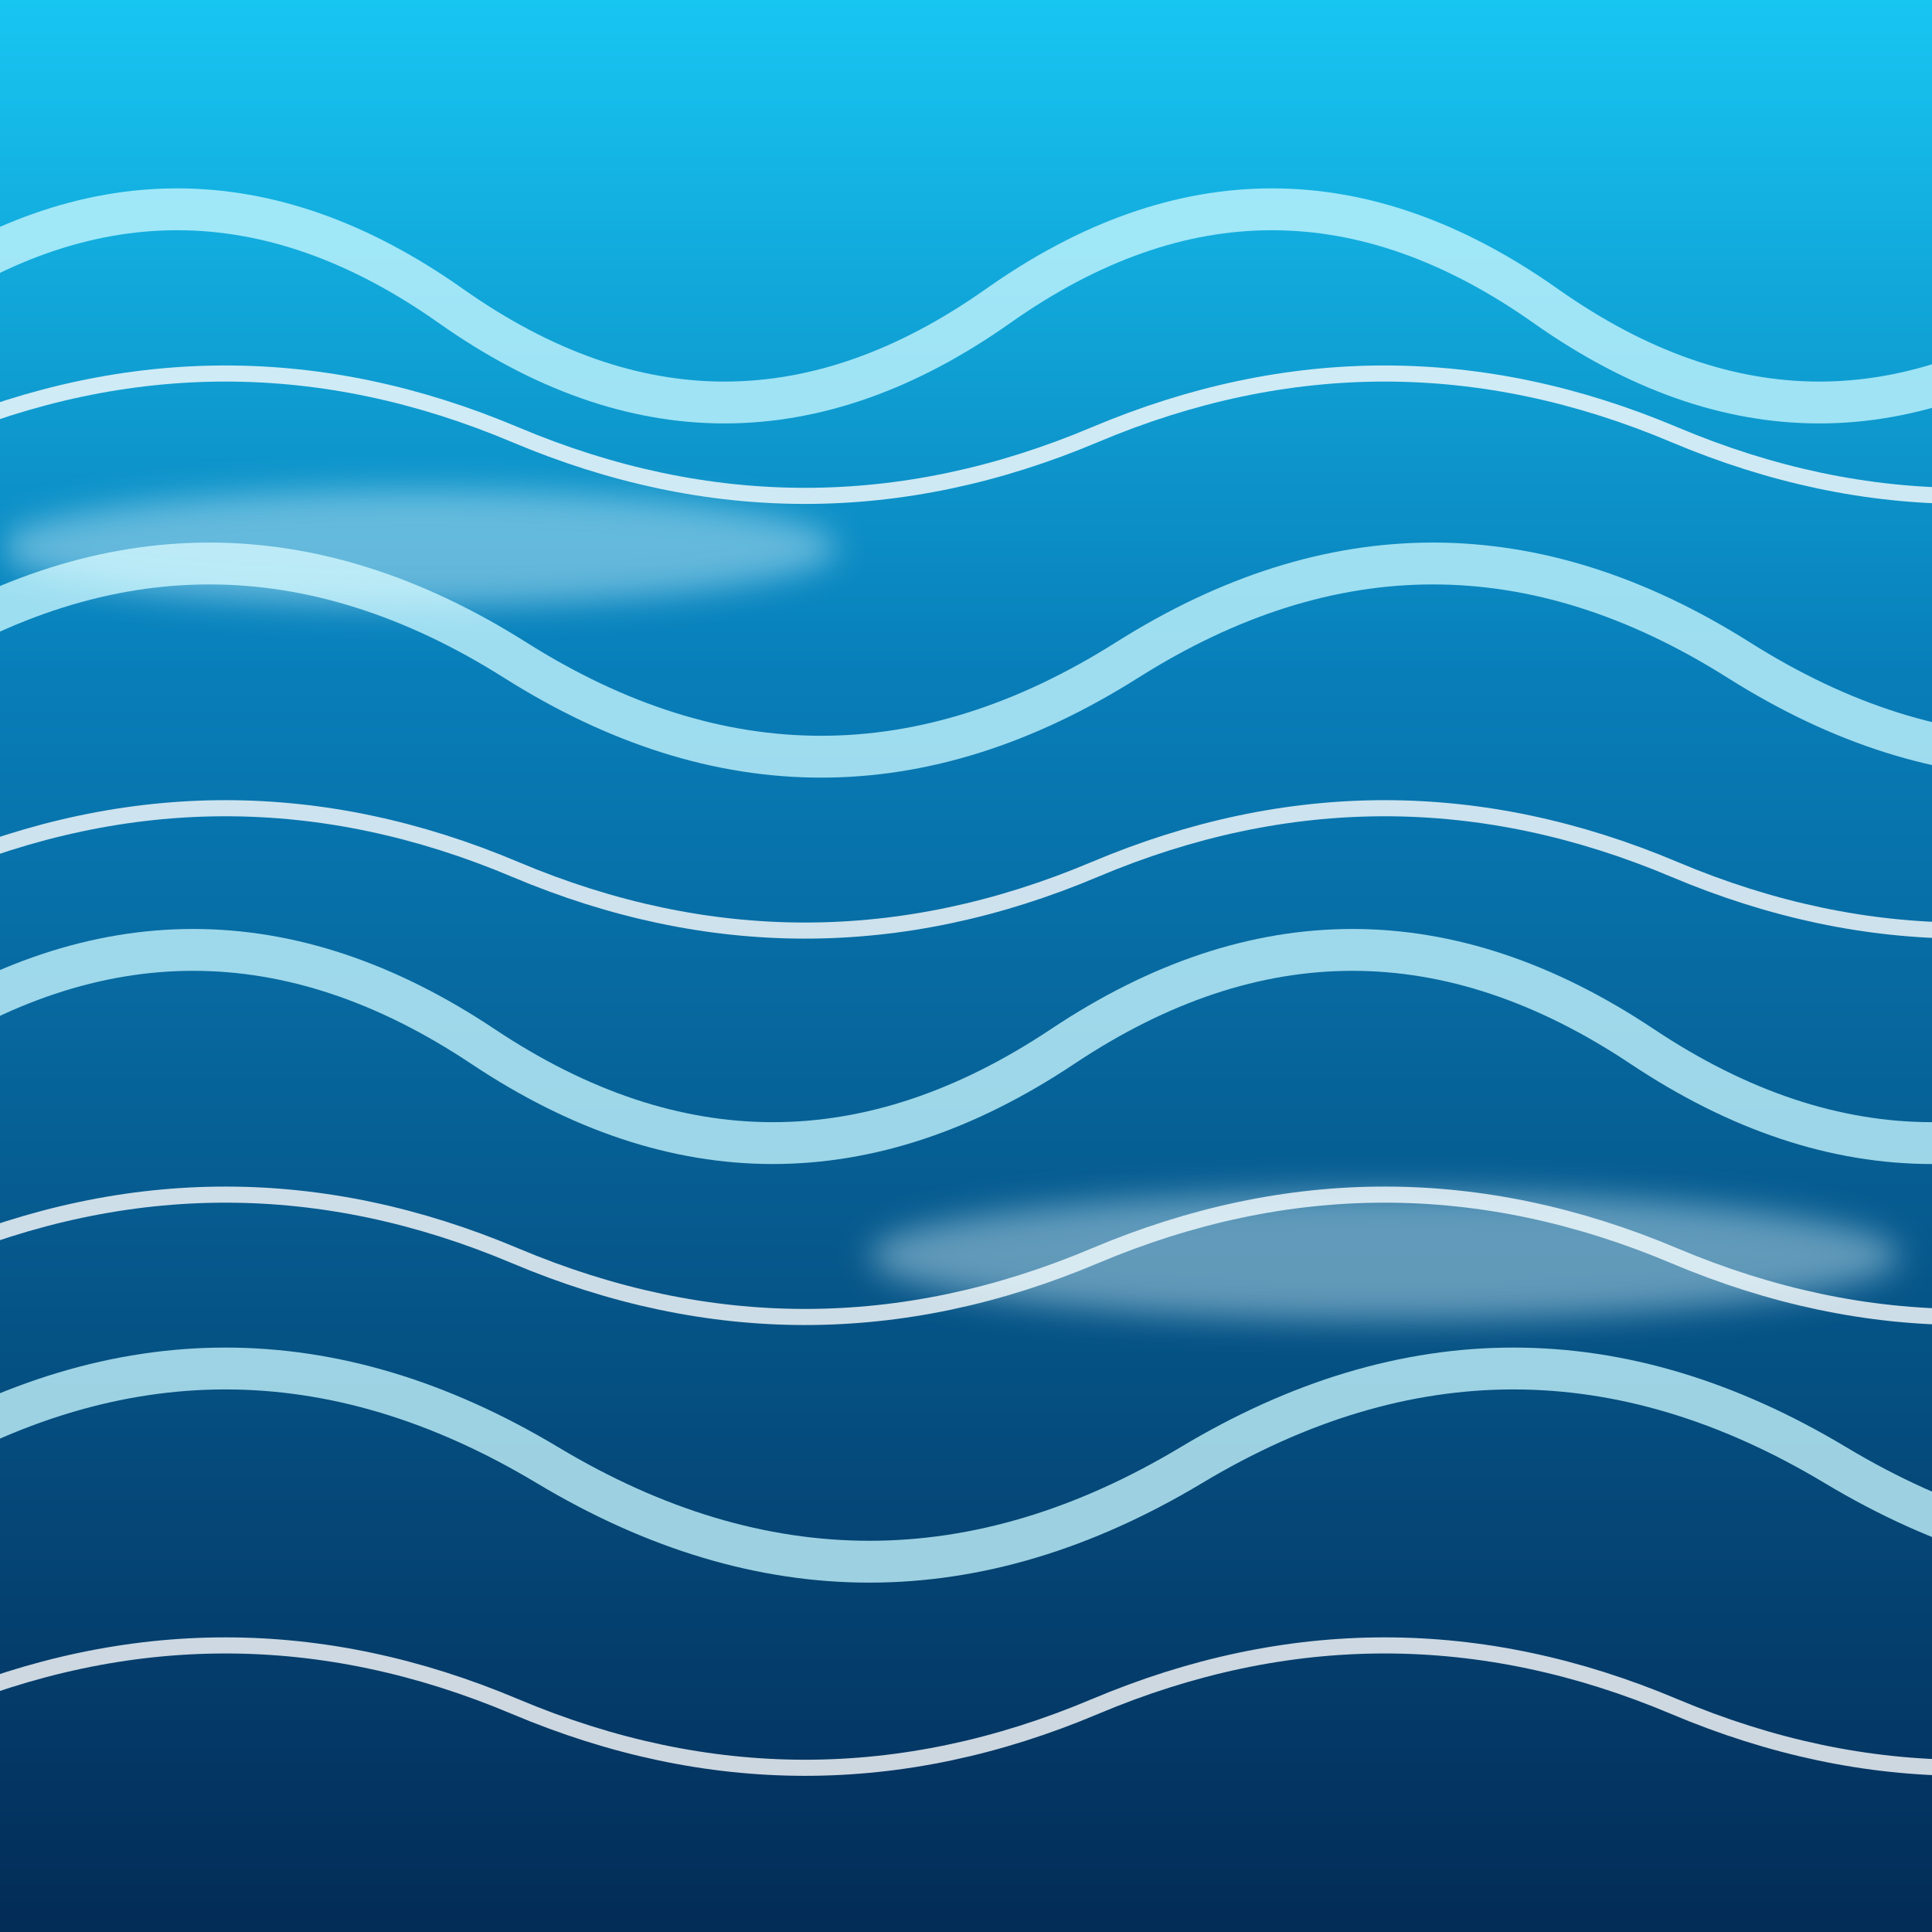
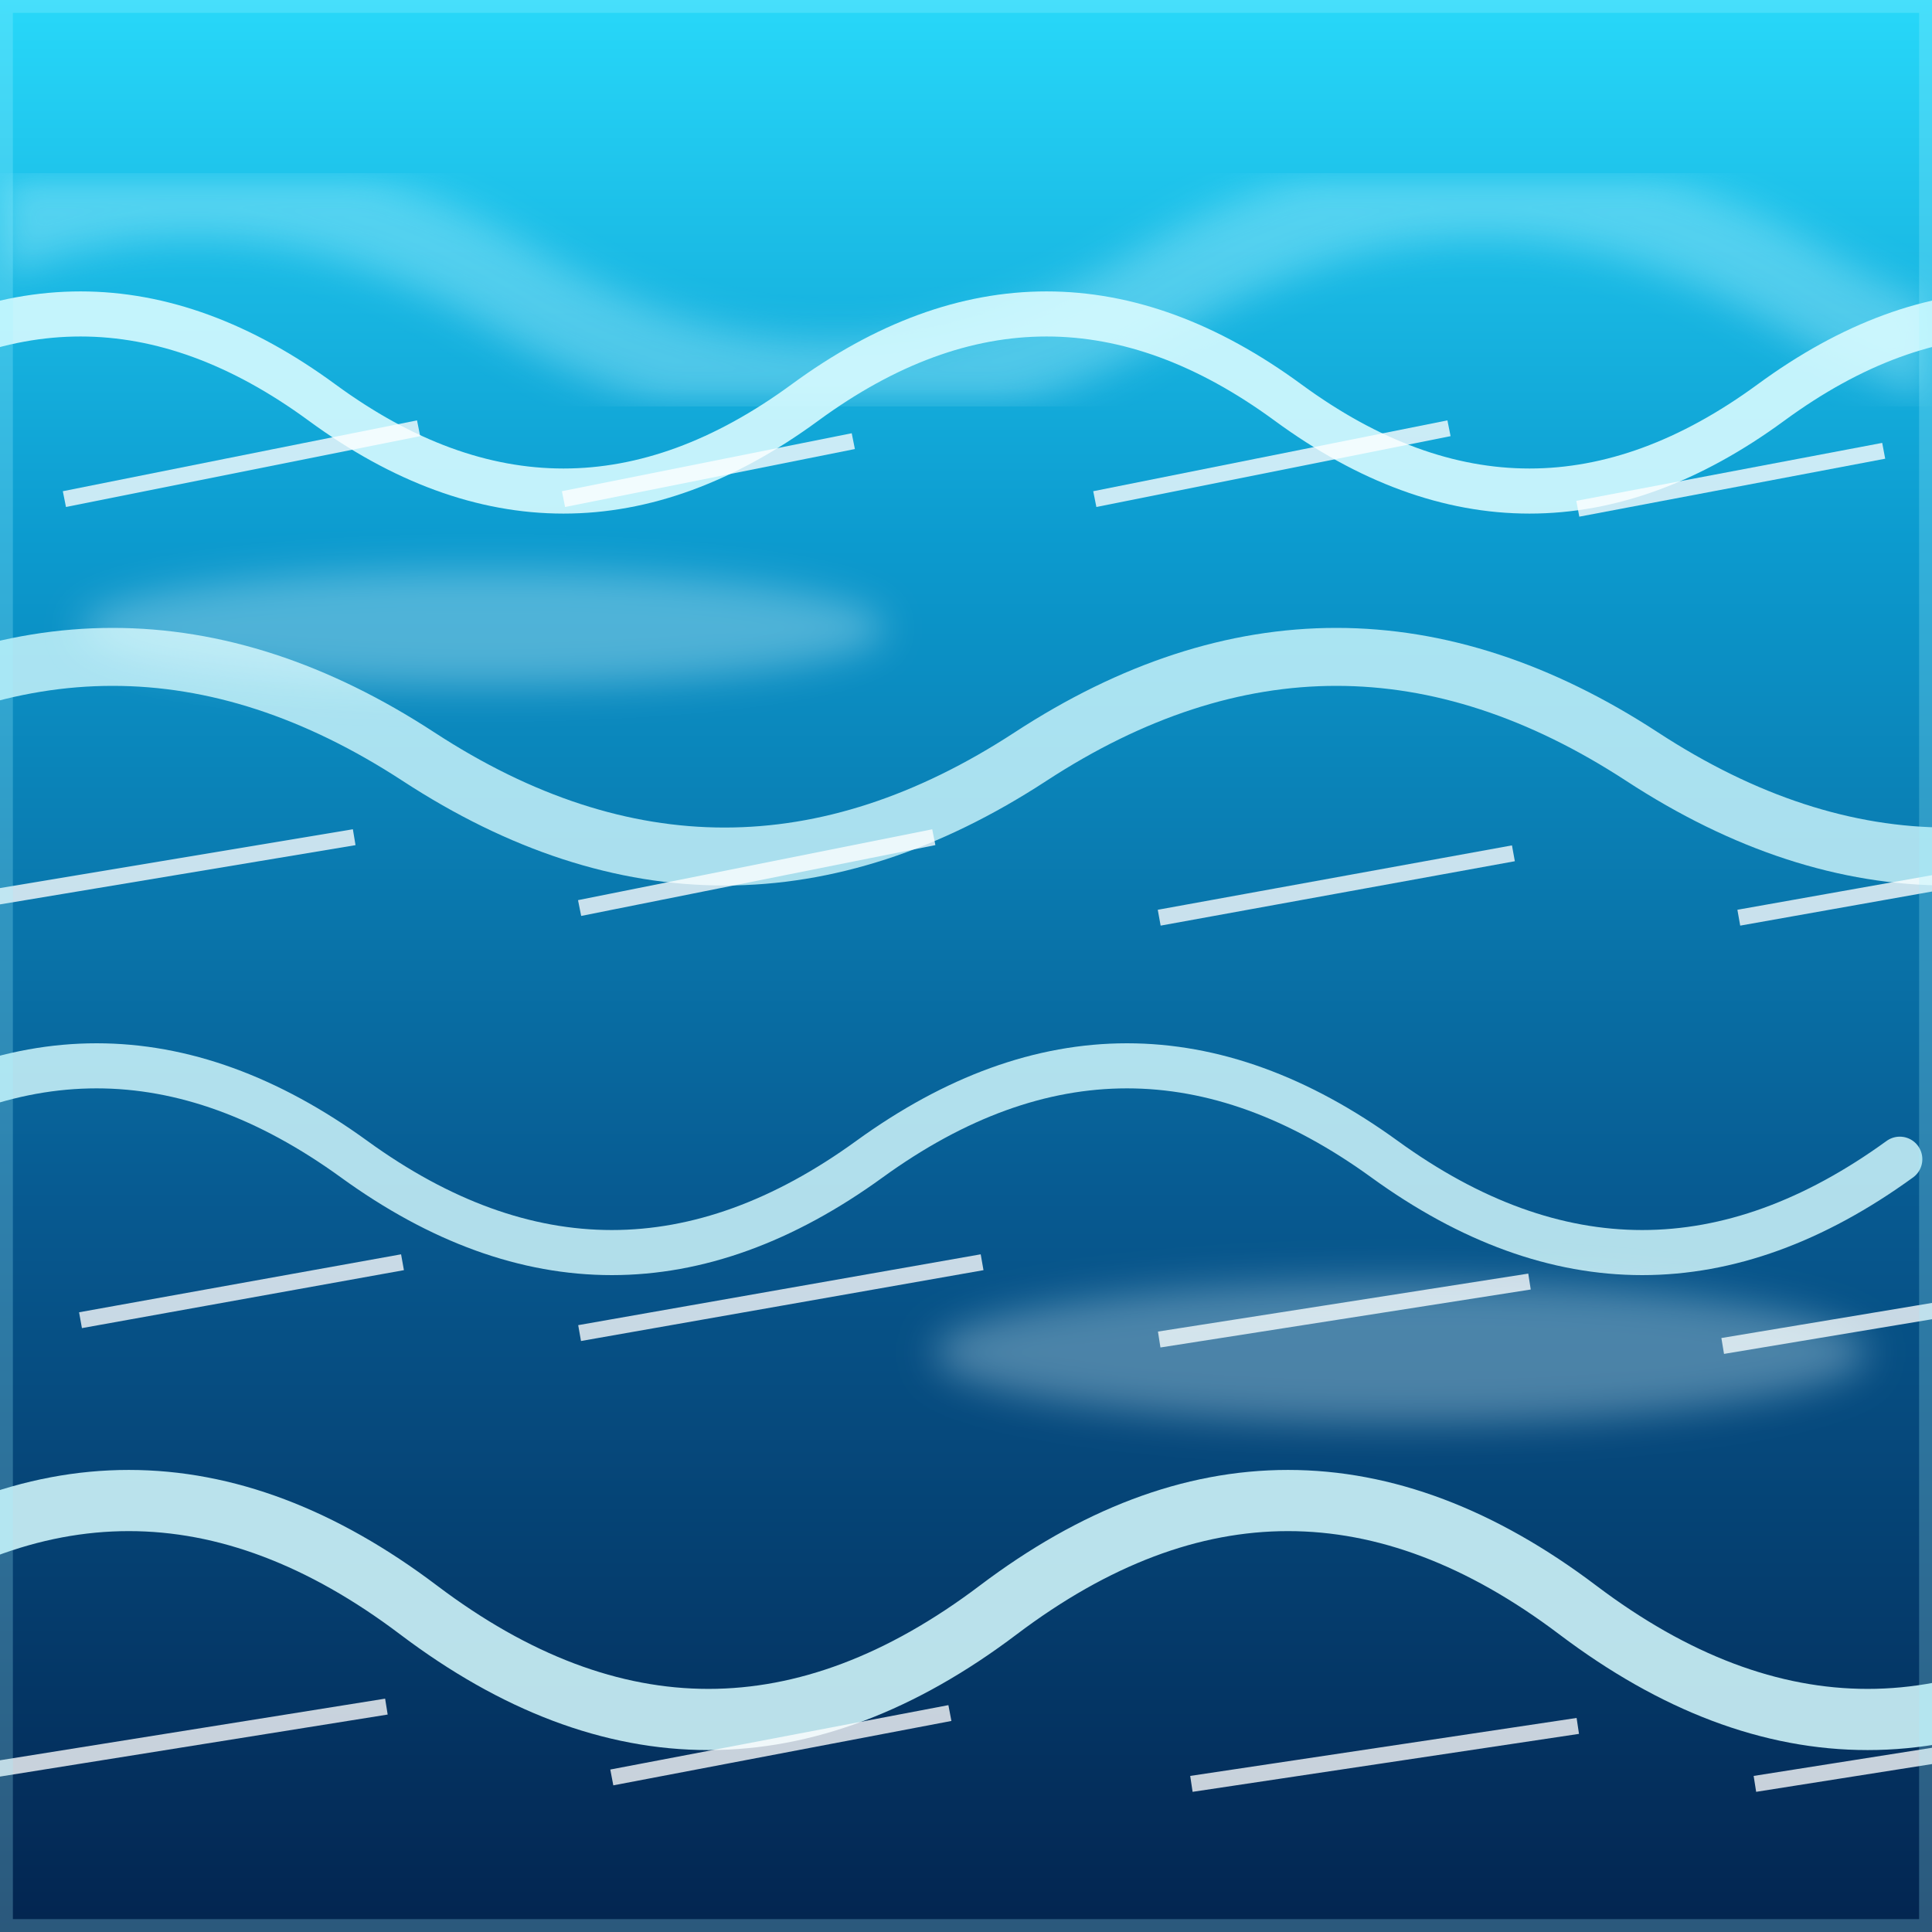
<svg xmlns="http://www.w3.org/2000/svg" viewBox="0 0 600 600">
  <defs>
-     <linearGradient id="o" x2="0" y2="1">
-       <stop stop-color="#18c7f3" />
-       <stop offset=".35" stop-color="#087eb9" />
-       <stop offset="1" stop-color="#032b56" />
+     <linearGradient id="sea" x2="0" y2="1">
+       <stop stop-color="#28d9fa" />
+       <stop offset=".28" stop-color="#0c9bcf" />
+       <stop offset=".62" stop-color="#075a91" />
+       <stop offset="1" stop-color="#03244f" />
    </linearGradient>
-     <filter id="g">
-       <feGaussianBlur stdDeviation="5" />
+     <linearGradient id="foam" x2="0" y2="1">
+       <stop stop-color="#fff" />
+       <stop offset="1" stop-color="#9cefff" stop-opacity="0" />
+     </linearGradient>
+     <filter id="blur">
+       <feGaussianBlur stdDeviation="6" />
    </filter>
  </defs>
-   <rect width="600" height="600" fill="url(#o)" />
-   <g fill="none" stroke="#c8f7ff" stroke-width="13" opacity=".78">
-     <path d="M-30 95Q55 35 140 95T310 95T480 95T650 95" />
-     <path d="M-30 205Q65 145 160 205T350 205T540 205T730 205" />
-     <path d="M-30 325Q60 265 150 325T330 325T510 325T690 325" />
-     <path d="M-30 455Q70 395 170 455T370 455T570 455T770 455" />
+   <rect width="600" height="600" fill="url(#sea)" />
+   <path d="M-40 90Q60 30 160 90T360 90T560 90T760 90" fill="none" stroke="#baf5ff" stroke-width="28" opacity=".35" filter="url(#blur)" />
+   <g fill="none" stroke="#d7fbff" stroke-linecap="round">
+     <path d="M-50 125q75 -55 150 0t150 0t150 0t150 0t150 0" stroke-width="14" opacity=".9" />
+     <path d="M-60 235q95 -62 190 0t190 0t190 0t190 0" stroke-width="18" opacity=".78" />
+     <path d="M-50 360q80 -58 160 0t160 0t160 0t160 0" stroke-width="14" opacity=".82" />
+     <path d="M-50 500q90 -68 180 0t180 0t180 0t180 0" stroke-width="19" opacity=".86" />
  </g>
-   <g fill="none" stroke="#fff" stroke-width="5" opacity=".8">
-     <path d="M-20 135q90 -38 180 0t180 0t180 0t180 0" />
-     <path d="M-20 270q90 -38 180 0t180 0t180 0t180 0" />
-     <path d="M-20 390q90 -38 180 0t180 0t180 0t180 0" />
-     <path d="M-20 530q90 -38 180 0t180 0t180 0t180 0" />
+   <g fill="none" stroke="#fff" stroke-width="5" opacity=".78">
+     <path d="M20 155l110 -22m45 22l90 -18m75 18l110 -22m40 25l95 -18" />
+     <path d="M-10 280l120 -20m70 22l110 -22m70 25l110 -20m70 20l90 -16" />
+     <path d="M25 410l100 -18m55 22l125 -22m55 24l115 -18m60 20l90 -15" />
+     <path d="M-5 550l125 -20m70 22l105 -20m75 22l120 -18m55 18l95 -15" />
  </g>
-   <g fill="#e8fcff" opacity=".4" filter="url(#g)">
-     <ellipse cx="130" cy="170" rx="130" ry="18" />
-     <ellipse cx="430" cy="390" rx="160" ry="20" />
+   <g fill="#efffff" opacity=".3" filter="url(#blur)">
+     <ellipse cx="150" cy="195" rx="125" ry="18" />
+     <ellipse cx="435" cy="420" rx="145" ry="22" />
  </g>
+   <path d="M0 0h600v600H0Z" fill="none" stroke="#a5f4ff" stroke-opacity=".25" stroke-width="8" />
</svg>
